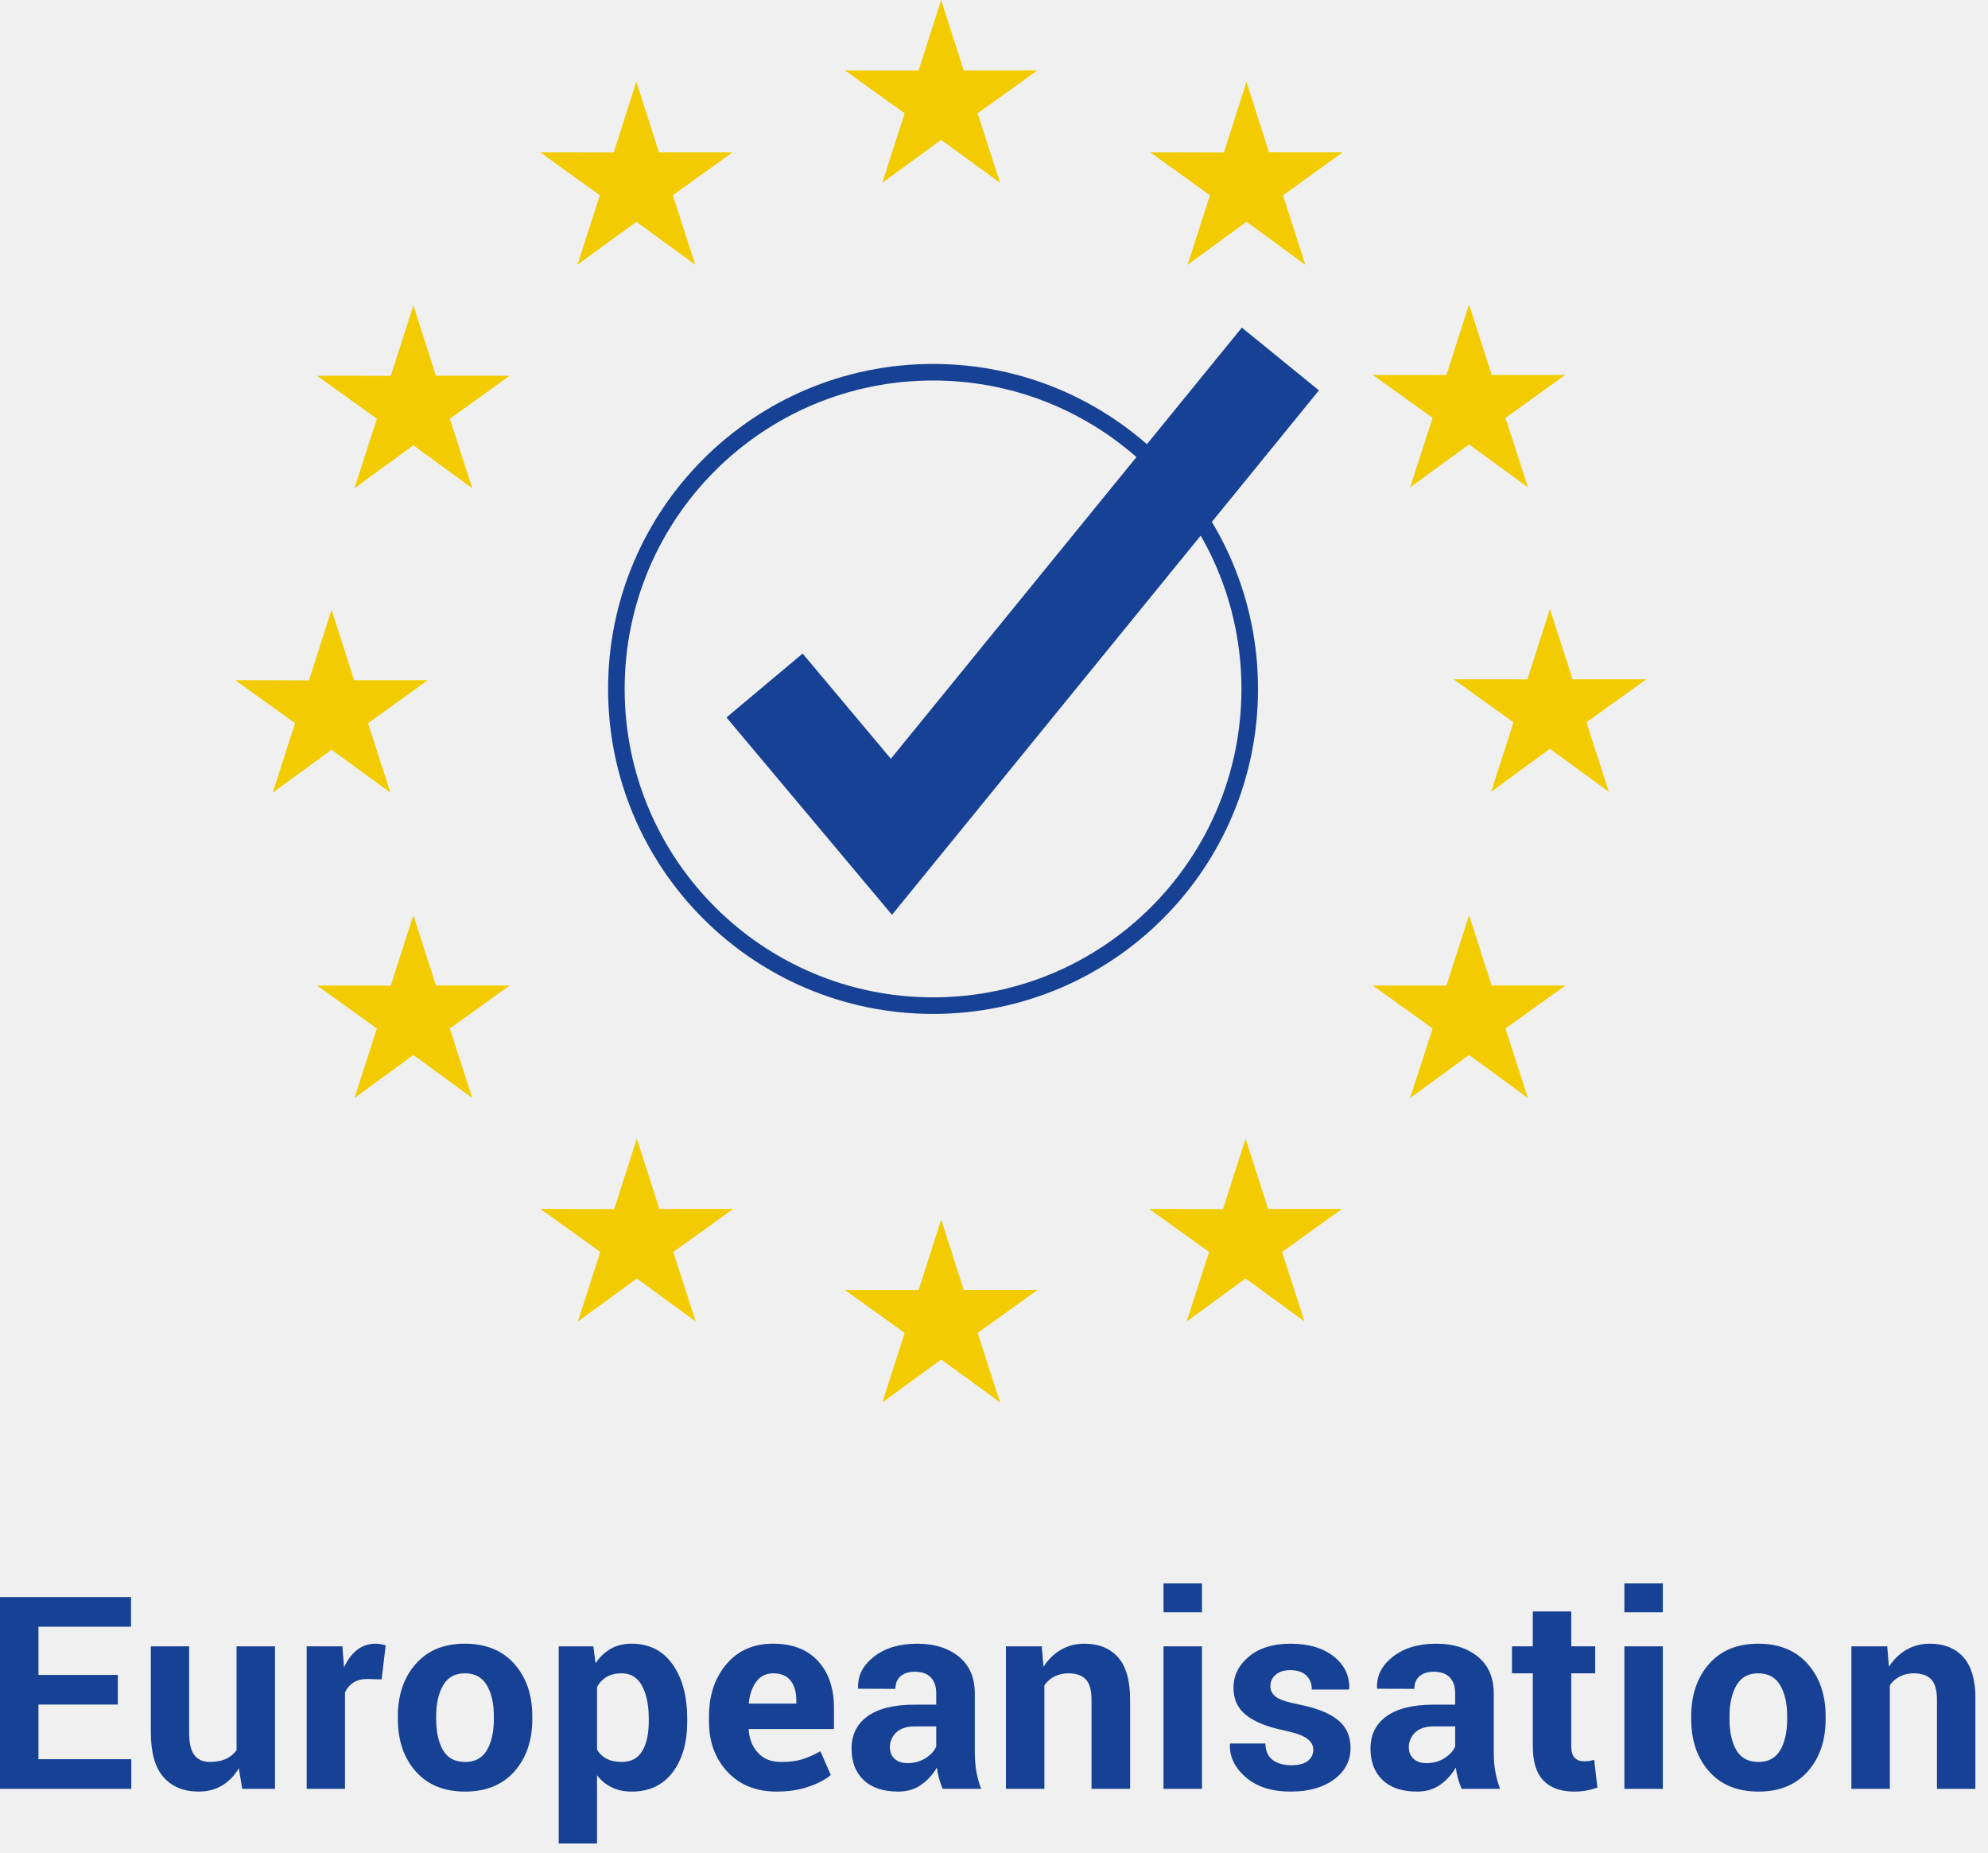
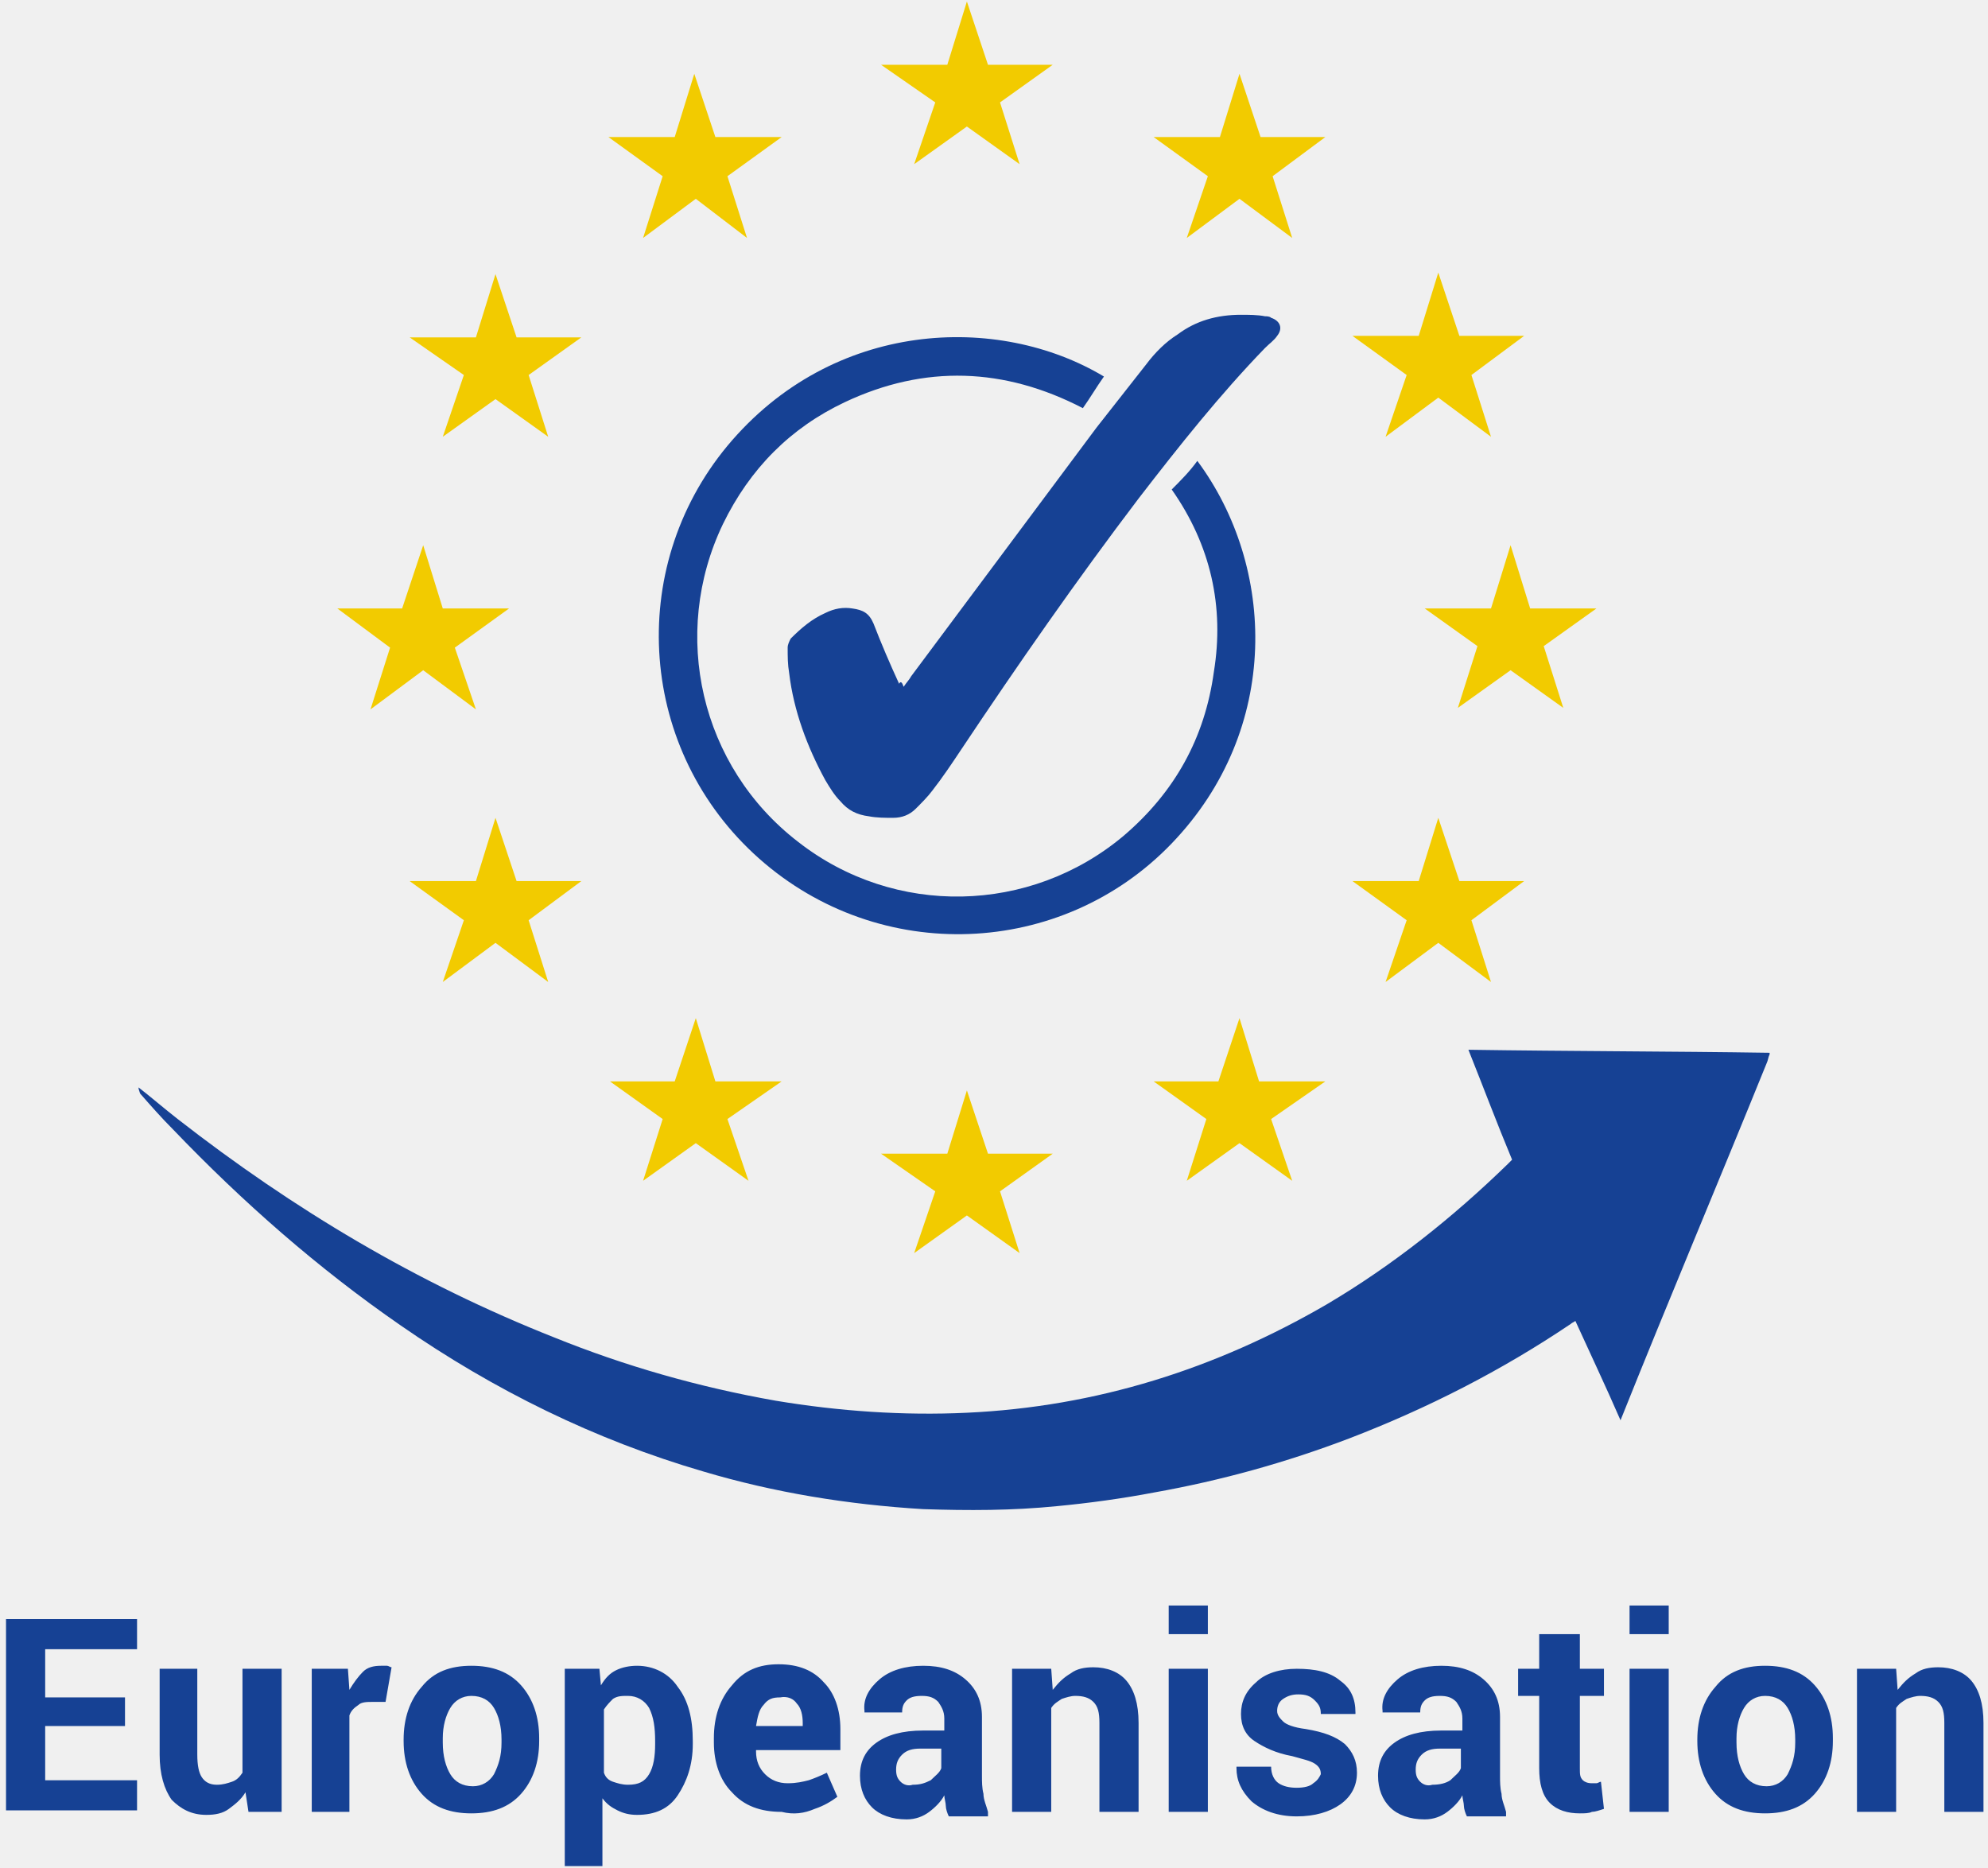
- <svg xmlns="http://www.w3.org/2000/svg" xmlns:xlink="http://www.w3.org/1999/xlink" width="132px" height="123px" viewBox="0 0 132 123" version="1.1">
-   <defs>
-     <polygon id="path-1" points="131.174 18 131.174 0.723 0 0.723 0 18 131.174 18" />
-   </defs>
-   <g id="Page-1" stroke="none" stroke-width="1" fill="none" fill-rule="evenodd">
-     <g id="eufa_logo_europeanisation">
-       <g id="Page-1">
-         <polygon id="Fill-1" fill="#F2CC00" points="62.491 0 60.992 4.676 56.1 4.672 60.068 7.524 58.581 12.139 62.491 9.286 66.402 12.139 64.913 7.524 68.885 4.672 63.99 4.672" />
-         <polygon id="Fill-2" fill="#F2CC00" points="38.344 17.576 42.254 14.723 46.162 17.576 44.677 12.961 48.645 10.109 43.75 10.109 42.252 5.43 40.753 10.113 35.86 10.109 39.83 12.961" />
-         <polygon id="Fill-3" fill="#F2CC00" points="27.446 20.272 25.948 24.954 21.055 24.948 25.024 27.803 23.536 32.418 27.446 29.563 31.356 32.418 29.869 27.803 33.838 24.948 28.944 24.948" />
-         <polygon id="Fill-4" fill="#F2CC00" points="22.015 49.775 25.923 52.628 24.437 48.013 28.406 45.16 23.513 45.16 22.015 40.484 20.517 45.171 15.621 45.16 19.592 48.013 18.105 52.628" />
-         <polygon id="Fill-5" fill="#F2CC00" points="28.945 65.431 27.447 60.755 25.948 65.436 21.055 65.431 25.024 68.284 23.537 72.899 27.447 70.042 31.357 72.899 29.869 68.284 33.838 65.431" />
-         <polygon id="Fill-6" fill="#F2CC00" points="43.781 80.267 42.282 75.596 40.785 80.271 35.891 80.267 39.858 83.12 38.373 87.735 42.285 84.882 46.191 87.735 44.706 83.12 48.675 80.267" />
-         <polygon id="Fill-7" fill="#F2CC00" points="63.991 85.643 62.493 80.967 60.997 85.647 56.101 85.643 60.071 88.496 58.585 93.111 62.495 90.258 66.403 93.111 64.916 88.496 68.886 85.643" />
-         <polygon id="Fill-8" fill="#F2CC00" points="84.202 80.267 82.706 75.596 81.205 80.271 76.314 80.267 80.281 83.12 78.796 87.735 82.706 84.882 86.617 87.735 85.127 83.12 89.098 80.267" />
-         <polygon id="Fill-9" fill="#F2CC00" points="99.043 65.431 97.543 60.755 96.042 65.436 91.151 65.431 95.123 68.284 93.63 72.899 97.543 70.042 101.452 72.899 99.961 68.284 103.934 65.431" />
-         <polygon id="Fill-10" fill="#F2CC00" points="109.31 45.103 104.415 45.103 102.912 40.427 101.418 45.107 96.521 45.103 100.494 47.956 99.009 52.571 102.912 49.713 106.825 52.571 105.337 47.956" />
-         <polygon id="Fill-11" fill="#F2CC00" points="93.632 32.355 97.542 29.502 101.452 32.355 99.962 27.741 103.933 24.892 99.045 24.892 97.542 20.216 96.041 24.896 91.15 24.892 95.124 27.741" />
-         <polygon id="Fill-12" fill="#F2CC00" points="82.763 5.436 81.267 10.118 76.371 10.107 80.338 12.966 78.853 17.582 82.767 14.723 86.674 17.582 85.188 12.966 89.159 10.107 84.26 10.107" />
-         <path d="M61.953,66.766 C73.566,66.766 82.98,57.352 82.98,45.739 C82.98,34.126 73.566,24.712 61.953,24.712 C50.34,24.712 40.926,34.126 40.926,45.739 C40.926,57.352 50.34,66.766 61.953,66.766 L61.953,66.766 Z" id="Stroke-13" stroke="#164194" stroke-width="1.1" />
-         <polyline id="Stroke-15" stroke="#164194" stroke-width="6.6" points="50.765 45.512 59.189 55.556 85.015 23.834" />
-         <g id="Group-18" transform="translate(0, 104.4)">
-           <mask id="mask-2" fill="white">
-             <use xlink:href="#path-1" />
-           </mask>
-           <g id="Clip-17" />
-           <path d="M7.825,6.8 L2.553,6.8 L2.553,3.6 L8.699,3.6 L8.699,1.633 L0,1.633 L0,14.363 L8.717,14.363 L8.717,12.396 L2.553,12.396 L2.553,8.767 L7.825,8.767 L7.825,6.8 Z M16.083,14.363 L18.26,14.363 L18.26,4.903 L15.707,4.903 L15.707,11.799 C15.52,12.057 15.281,12.251 14.99,12.382 C14.698,12.514 14.349,12.579 13.941,12.579 C13.486,12.579 13.142,12.429 12.909,12.128 C12.676,11.827 12.559,11.332 12.559,10.643 L12.559,4.903 L10.015,4.903 L10.015,10.612 C10.015,11.959 10.296,12.951 10.859,13.589 C11.421,14.227 12.201,14.547 13.198,14.547 C13.78,14.547 14.296,14.412 14.745,14.144 C15.194,13.876 15.564,13.495 15.856,12.999 L16.083,14.363 Z M25.609,4.833 C25.498,4.804 25.389,4.779 25.281,4.758 C25.173,4.738 25.055,4.728 24.927,4.728 C24.466,4.728 24.06,4.866 23.707,5.143 C23.354,5.42 23.067,5.806 22.846,6.302 L22.732,4.903 L20.363,4.903 L20.363,14.363 L22.907,14.363 L22.907,7.972 C23.035,7.686 23.222,7.464 23.466,7.307 C23.711,7.15 24.023,7.071 24.402,7.071 L25.338,7.097 L25.609,4.833 Z M26.417,9.729 C26.417,11.151 26.812,12.31 27.602,13.204 C28.392,14.099 29.486,14.547 30.885,14.547 C32.278,14.547 33.369,14.099 34.159,13.204 C34.949,12.31 35.344,11.151 35.344,9.729 L35.344,9.545 C35.344,8.129 34.948,6.972 34.155,6.074 C33.362,5.177 32.266,4.728 30.868,4.728 C29.474,4.728 28.384,5.178 27.598,6.079 C26.811,6.979 26.417,8.135 26.417,9.545 L26.417,9.729 Z M28.961,9.541 C28.961,8.709 29.114,8.027 29.421,7.494 C29.727,6.961 30.209,6.695 30.868,6.695 C31.532,6.695 32.019,6.96 32.328,7.49 C32.637,8.019 32.791,8.703 32.791,9.541 L32.791,9.725 C32.791,10.58 32.638,11.27 32.332,11.794 C32.026,12.317 31.544,12.579 30.885,12.579 C30.209,12.579 29.719,12.319 29.416,11.798 C29.113,11.277 28.961,10.586 28.961,9.725 L28.961,9.541 Z M45.63,9.712 C45.63,8.219 45.307,7.016 44.66,6.101 C44.013,5.185 43.104,4.728 41.932,4.728 C41.407,4.728 40.948,4.84 40.555,5.064 C40.162,5.289 39.825,5.608 39.545,6.022 L39.396,4.903 L37.097,4.903 L37.097,18 L39.641,18 L39.641,13.462 C39.915,13.818 40.245,14.088 40.629,14.271 C41.014,14.455 41.454,14.547 41.95,14.547 C43.109,14.547 44.013,14.121 44.66,13.27 C45.307,12.419 45.63,11.294 45.63,9.895 L45.63,9.712 Z M43.077,9.882 C43.077,10.711 42.933,11.368 42.645,11.853 C42.356,12.337 41.903,12.579 41.285,12.579 C40.889,12.579 40.555,12.509 40.284,12.369 C40.013,12.229 39.799,12.025 39.641,11.756 L39.641,7.606 C39.799,7.314 40.013,7.089 40.284,6.932 C40.555,6.774 40.883,6.695 41.268,6.695 C41.88,6.695 42.334,6.972 42.632,7.527 C42.929,8.082 43.077,8.805 43.077,9.699 L43.077,9.882 Z M53.652,14.235 C54.276,14.027 54.78,13.765 55.165,13.449 L54.474,11.871 C54.031,12.116 53.623,12.295 53.25,12.409 C52.877,12.523 52.408,12.579 51.842,12.579 C51.207,12.579 50.704,12.379 50.334,11.979 C49.964,11.578 49.756,11.067 49.709,10.446 L49.727,10.394 L55.375,10.394 L55.375,9.003 C55.375,7.692 55.022,6.651 54.317,5.882 C53.611,5.113 52.621,4.728 51.344,4.728 C50.044,4.722 49.008,5.174 48.236,6.083 C47.463,6.992 47.077,8.149 47.077,9.554 L47.077,9.904 C47.077,11.25 47.485,12.361 48.301,13.235 C49.117,14.109 50.207,14.547 51.571,14.547 C52.335,14.547 53.029,14.443 53.652,14.235 L53.652,14.235 Z M52.494,7.18 C52.747,7.504 52.874,7.937 52.874,8.479 L52.874,8.706 L49.744,8.706 L49.718,8.662 C49.782,8.074 49.951,7.599 50.225,7.237 C50.499,6.876 50.872,6.695 51.344,6.695 C51.857,6.695 52.24,6.857 52.494,7.18 L52.494,7.18 Z M65.145,14.363 C65,13.978 64.893,13.591 64.826,13.2 C64.759,12.81 64.726,12.393 64.726,11.95 L64.726,8.042 C64.726,6.981 64.373,6.163 63.668,5.589 C62.962,5.015 62.044,4.728 60.914,4.728 C59.719,4.728 58.754,5.018 58.019,5.598 C57.285,6.178 56.938,6.867 56.979,7.666 L56.988,7.718 L59.453,7.727 C59.453,7.371 59.566,7.093 59.79,6.892 C60.014,6.691 60.333,6.59 60.747,6.59 C61.214,6.59 61.566,6.716 61.805,6.966 C62.044,7.217 62.164,7.569 62.164,8.024 L62.164,8.776 L60.739,8.776 C59.369,8.776 58.327,9.031 57.613,9.541 C56.899,10.051 56.542,10.769 56.542,11.696 C56.542,12.576 56.81,13.272 57.346,13.782 C57.882,14.292 58.646,14.547 59.637,14.547 C60.232,14.547 60.743,14.395 61.171,14.092 C61.6,13.789 61.945,13.407 62.208,12.947 C62.237,13.197 62.285,13.442 62.352,13.681 C62.419,13.92 62.499,14.147 62.592,14.363 L65.145,14.363 Z M59.401,12.37 C59.191,12.177 59.086,11.924 59.086,11.609 C59.086,11.224 59.226,10.896 59.506,10.625 C59.786,10.354 60.197,10.219 60.739,10.219 L62.164,10.219 L62.164,11.556 C62.041,11.848 61.805,12.104 61.456,12.326 C61.106,12.547 60.707,12.658 60.258,12.658 C59.896,12.658 59.611,12.562 59.401,12.37 L59.401,12.37 Z M66.793,4.903 L66.793,14.363 L69.346,14.363 L69.346,7.484 C69.527,7.233 69.751,7.038 70.02,6.901 C70.288,6.764 70.591,6.695 70.929,6.695 C71.448,6.695 71.835,6.828 72.092,7.094 C72.348,7.36 72.476,7.811 72.476,8.448 L72.476,14.363 L75.038,14.363 L75.038,8.452 C75.038,7.17 74.77,6.229 74.234,5.628 C73.697,5.028 72.951,4.728 71.996,4.728 C71.424,4.728 70.908,4.862 70.448,5.13 C69.987,5.398 69.6,5.774 69.285,6.258 L69.171,4.903 L66.793,4.903 Z M77.255,14.363 L79.808,14.363 L79.808,4.903 L77.255,4.903 L77.255,14.363 Z M77.255,2.638 L79.808,2.638 L79.808,0.723 L77.255,0.723 L77.255,2.638 Z M86.828,12.518 C86.58,12.705 86.221,12.798 85.748,12.798 C85.241,12.798 84.83,12.684 84.516,12.457 C84.201,12.23 84.035,11.862 84.017,11.355 L81.683,11.355 L81.665,11.408 C81.63,12.224 81.979,12.951 82.71,13.589 C83.442,14.227 84.437,14.547 85.696,14.547 C86.891,14.547 87.853,14.277 88.581,13.738 C89.31,13.199 89.674,12.504 89.674,11.653 C89.674,10.86 89.391,10.238 88.826,9.786 C88.261,9.334 87.395,8.992 86.229,8.759 C85.472,8.613 84.969,8.447 84.721,8.26 C84.473,8.074 84.35,7.835 84.35,7.543 C84.35,7.24 84.468,6.988 84.704,6.787 C84.94,6.586 85.265,6.485 85.678,6.485 C86.145,6.485 86.499,6.605 86.741,6.844 C86.983,7.083 87.104,7.392 87.104,7.771 L89.569,7.771 L89.587,7.718 C89.616,6.855 89.273,6.141 88.559,5.576 C87.845,5.011 86.885,4.728 85.678,4.728 C84.53,4.728 83.614,5.012 82.929,5.58 C82.244,6.149 81.901,6.841 81.901,7.657 C81.901,8.426 82.186,9.034 82.754,9.48 C83.322,9.926 84.166,10.262 85.285,10.49 C86.019,10.647 86.522,10.828 86.793,11.032 C87.064,11.236 87.2,11.478 87.2,11.757 C87.2,12.078 87.076,12.332 86.828,12.518 L86.828,12.518 Z M99.602,14.363 C99.456,13.978 99.35,13.591 99.283,13.2 C99.216,12.81 99.182,12.393 99.182,11.95 L99.182,8.042 C99.182,6.981 98.83,6.163 98.124,5.589 C97.419,5.015 96.501,4.728 95.37,4.728 C94.175,4.728 93.211,5.018 92.476,5.598 C91.742,6.178 91.395,6.867 91.436,7.666 L91.445,7.718 L93.91,7.727 C93.91,7.371 94.022,7.093 94.247,6.892 C94.471,6.691 94.79,6.59 95.204,6.59 C95.67,6.59 96.023,6.716 96.262,6.966 C96.501,7.217 96.621,7.569 96.621,8.024 L96.621,8.776 L95.195,8.776 C93.826,8.776 92.784,9.031 92.07,9.541 C91.356,10.051 90.999,10.769 90.999,11.696 C90.999,12.576 91.267,13.272 91.803,13.782 C92.339,14.292 93.103,14.547 94.094,14.547 C94.688,14.547 95.2,14.395 95.628,14.092 C96.057,13.789 96.402,13.407 96.664,12.947 C96.693,13.197 96.742,13.442 96.809,13.681 C96.876,13.92 96.956,14.147 97.049,14.363 L99.602,14.363 Z M93.858,12.37 C93.648,12.177 93.543,11.924 93.543,11.609 C93.543,11.224 93.683,10.896 93.963,10.625 C94.242,10.354 94.653,10.219 95.195,10.219 L96.621,10.219 L96.621,11.556 C96.498,11.848 96.262,12.104 95.912,12.326 C95.563,12.547 95.163,12.658 94.715,12.658 C94.353,12.658 94.068,12.562 93.858,12.37 L93.858,12.37 Z M101.775,2.586 L101.775,4.903 L100.393,4.903 L100.393,6.695 L101.775,6.695 L101.775,11.521 C101.775,12.571 102.012,13.337 102.487,13.821 C102.962,14.305 103.64,14.547 104.52,14.547 C104.806,14.547 105.071,14.525 105.316,14.481 C105.561,14.437 105.811,14.372 106.068,14.284 L105.849,12.439 C105.721,12.474 105.609,12.499 105.512,12.514 C105.416,12.528 105.301,12.536 105.167,12.536 C104.91,12.536 104.707,12.457 104.555,12.3 C104.403,12.142 104.328,11.88 104.328,11.513 L104.328,6.695 L105.919,6.695 L105.919,4.903 L104.328,4.903 L104.328,2.586 L101.775,2.586 Z M107.855,14.363 L110.408,14.363 L110.408,4.903 L107.855,4.903 L107.855,14.363 Z M107.855,2.638 L110.408,2.638 L110.408,0.723 L107.855,0.723 L107.855,2.638 Z M112.293,9.729 C112.293,11.151 112.687,12.31 113.477,13.204 C114.267,14.099 115.361,14.547 116.76,14.547 C118.153,14.547 119.245,14.099 120.035,13.204 C120.825,12.31 121.219,11.151 121.219,9.729 L121.219,9.545 C121.219,8.129 120.823,6.972 120.03,6.074 C119.238,5.177 118.142,4.728 116.743,4.728 C115.35,4.728 114.26,5.178 113.473,6.079 C112.686,6.979 112.293,8.135 112.293,9.545 L112.293,9.729 Z M114.837,9.541 C114.837,8.709 114.99,8.027 115.296,7.494 C115.602,6.961 116.084,6.695 116.743,6.695 C117.407,6.695 117.894,6.96 118.203,7.49 C118.512,8.019 118.666,8.703 118.666,9.541 L118.666,9.725 C118.666,10.58 118.513,11.27 118.207,11.794 C117.901,12.317 117.419,12.579 116.76,12.579 C116.084,12.579 115.594,12.319 115.291,11.798 C114.988,11.277 114.837,10.586 114.837,9.725 L114.837,9.541 Z M122.929,4.903 L122.929,14.363 L125.482,14.363 L125.482,7.484 C125.662,7.233 125.887,7.038 126.155,6.901 C126.423,6.764 126.726,6.695 127.064,6.695 C127.583,6.695 127.971,6.828 128.227,7.094 C128.483,7.36 128.612,7.811 128.612,8.448 L128.612,14.363 L131.174,14.363 L131.174,8.452 C131.174,7.17 130.905,6.229 130.369,5.628 C129.833,5.028 129.087,4.728 128.131,4.728 C127.56,4.728 127.044,4.862 126.583,5.13 C126.123,5.398 125.735,5.774 125.42,6.258 L125.307,4.903 L122.929,4.903 Z" id="Fill-16" fill="#164194" mask="url(#mask-2)" />
-         </g>
-       </g>
+ <svg xmlns="http://www.w3.org/2000/svg" width="100%" height="100%" viewBox="0 0 132 124" version="1.1" xml:space="preserve" style="fill-rule:evenodd;clip-rule:evenodd;stroke-linejoin:round;stroke-miterlimit:1.414;">
+   <g>
+     <g>
+       <path d="M123.3,110.8l0,9.5l2.6,0l0,-6.9c0.2,-0.3 0.4,-0.4 0.7,-0.6c0.3,-0.1 0.6,-0.2 0.9,-0.2c0.5,0 0.9,0.1 1.2,0.4c0.3,0.3 0.4,0.7 0.4,1.4l0,5.9l2.6,0l0,-5.9c0,-1.3 -0.3,-2.2 -0.8,-2.8c-0.5,-0.6 -1.3,-0.9 -2.2,-0.9c-0.6,0 -1.1,0.1 -1.5,0.4c-0.5,0.3 -0.8,0.6 -1.2,1.1l-0.1,-1.4l-2.6,0ZM115.3,115.4c0,-0.8 0.2,-1.5 0.5,-2c0.3,-0.5 0.8,-0.8 1.4,-0.8c0.7,0 1.2,0.3 1.5,0.8c0.3,0.5 0.5,1.2 0.5,2.1l0,0.2c0,0.9 -0.2,1.5 -0.5,2.1c-0.3,0.5 -0.8,0.8 -1.4,0.8c-0.7,0 -1.2,-0.3 -1.5,-0.8c-0.3,-0.5 -0.5,-1.2 -0.5,-2.1l0,-0.3ZM112.7,115.6c0,1.4 0.4,2.6 1.2,3.5c0.8,0.9 1.9,1.3 3.3,1.3c1.4,0 2.5,-0.4 3.3,-1.3c0.8,-0.9 1.2,-2.1 1.2,-3.5l0,-0.2c0,-1.4 -0.4,-2.6 -1.2,-3.5c-0.8,-0.9 -1.9,-1.3 -3.3,-1.3c-1.4,0 -2.5,0.4 -3.3,1.4c-0.8,0.9 -1.2,2.1 -1.2,3.5l0,0.1ZM110.8,106.6l-2.6,0l0,1.9l2.6,0l0,-1.9ZM110.8,110.8l-2.6,0l0,9.5l2.6,0l0,-9.5ZM102.2,108.5l0,2.3l-1.4,0l0,1.8l1.4,0l0,4.8c0,1 0.2,1.8 0.7,2.3c0.5,0.5 1.2,0.7 2,0.7c0.3,0 0.6,0 0.8,-0.1c0.2,0 0.5,-0.1 0.8,-0.2l-0.2,-1.8c-0.1,0 -0.2,0.1 -0.3,0.1c-0.1,0 -0.2,0 -0.3,0c-0.3,0 -0.5,-0.1 -0.6,-0.2c-0.2,-0.2 -0.2,-0.4 -0.2,-0.8l0,-4.8l1.6,0l0,-1.8l-1.6,0l0,-2.3l-2.7,0ZM94.3,118.3c-0.2,-0.2 -0.3,-0.4 -0.3,-0.8c0,-0.4 0.1,-0.7 0.4,-1c0.3,-0.3 0.7,-0.4 1.2,-0.4l1.4,0l0,1.3c-0.1,0.3 -0.4,0.5 -0.7,0.8c-0.3,0.2 -0.7,0.3 -1.2,0.3c-0.3,0.1 -0.6,0 -0.8,-0.2M100,120.3c-0.1,-0.4 -0.3,-0.8 -0.3,-1.2c-0.1,-0.4 -0.1,-0.8 -0.1,-1.2l0,-3.9c0,-1.1 -0.4,-1.9 -1.1,-2.5c-0.7,-0.6 -1.6,-0.9 -2.8,-0.9c-1.2,0 -2.2,0.3 -2.9,0.9c-0.7,0.6 -1.1,1.3 -1,2.1l0,0.1l2.5,0c0,-0.4 0.1,-0.6 0.3,-0.8c0.2,-0.2 0.5,-0.3 1,-0.3c0.5,0 0.8,0.1 1.1,0.4c0.2,0.3 0.4,0.6 0.4,1.1l0,0.8l-1.4,0c-1.4,0 -2.4,0.3 -3.1,0.8c-0.7,0.5 -1.1,1.2 -1.1,2.2c0,0.9 0.3,1.6 0.8,2.1c0.5,0.5 1.3,0.8 2.3,0.8c0.6,0 1.1,-0.2 1.5,-0.5c0.4,-0.3 0.8,-0.7 1,-1.1c0,0.2 0.1,0.5 0.1,0.7c0,0.2 0.1,0.5 0.2,0.7l2.6,0l0,-0.3ZM87.2,118.4c-0.2,0.2 -0.6,0.3 -1.1,0.3c-0.5,0 -0.9,-0.1 -1.2,-0.3c-0.3,-0.2 -0.5,-0.6 -0.5,-1.1l-2.3,0l0,0.1c0,0.8 0.3,1.5 1,2.2c0.7,0.6 1.7,1 3,1c1.2,0 2.2,-0.3 2.9,-0.8c0.7,-0.5 1.1,-1.2 1.1,-2.1c0,-0.8 -0.3,-1.4 -0.8,-1.9c-0.6,-0.5 -1.4,-0.8 -2.6,-1c-0.8,-0.1 -1.3,-0.3 -1.5,-0.5c-0.2,-0.2 -0.4,-0.4 -0.4,-0.7c0,-0.3 0.1,-0.6 0.4,-0.8c0.3,-0.2 0.6,-0.3 1,-0.3c0.5,0 0.8,0.1 1.1,0.4c0.3,0.3 0.4,0.5 0.4,0.9l2.3,0l0,-0.1c0,-0.9 -0.3,-1.6 -1,-2.1c-0.7,-0.6 -1.7,-0.8 -2.9,-0.8c-1.1,0 -2.1,0.3 -2.7,0.9c-0.7,0.6 -1,1.3 -1,2.1c0,0.8 0.3,1.4 0.9,1.8c0.6,0.4 1.4,0.8 2.5,1c0.7,0.2 1.2,0.3 1.5,0.5c0.3,0.2 0.4,0.4 0.4,0.7c-0.1,0.2 -0.2,0.4 -0.5,0.6M80.2,106.6l-2.6,0l0,1.9l2.6,0l0,-1.9ZM80.2,110.8l-2.6,0l0,9.5l2.6,0l0,-9.5ZM67.2,110.8l0,9.5l2.6,0l0,-6.9c0.2,-0.3 0.4,-0.4 0.7,-0.6c0.3,-0.1 0.6,-0.2 0.9,-0.2c0.5,0 0.9,0.1 1.2,0.4c0.3,0.3 0.4,0.7 0.4,1.4l0,5.9l2.6,0l0,-5.9c0,-1.3 -0.3,-2.2 -0.8,-2.8c-0.5,-0.6 -1.3,-0.9 -2.2,-0.9c-0.6,0 -1.1,0.1 -1.5,0.4c-0.5,0.3 -0.8,0.6 -1.2,1.1l-0.1,-1.4l-2.6,0ZM59.8,118.3c-0.2,-0.2 -0.3,-0.4 -0.3,-0.8c0,-0.4 0.1,-0.7 0.4,-1c0.3,-0.3 0.7,-0.4 1.2,-0.4l1.4,0l0,1.3c-0.1,0.3 -0.4,0.5 -0.7,0.8c-0.4,0.2 -0.7,0.3 -1.2,0.3c-0.3,0.1 -0.6,0 -0.8,-0.2M65.6,120.3c-0.1,-0.4 -0.3,-0.8 -0.3,-1.2c-0.1,-0.4 -0.1,-0.8 -0.1,-1.2l0,-3.9c0,-1.1 -0.4,-1.9 -1.1,-2.5c-0.7,-0.6 -1.6,-0.9 -2.8,-0.9c-1.2,0 -2.2,0.3 -2.9,0.9c-0.7,0.6 -1.1,1.3 -1,2.1l0,0.1l2.5,0c0,-0.4 0.1,-0.6 0.3,-0.8c0.2,-0.2 0.5,-0.3 1,-0.3c0.5,0 0.8,0.1 1.1,0.4c0.2,0.3 0.4,0.6 0.4,1.1l0,0.8l-1.4,0c-1.4,0 -2.4,0.3 -3.1,0.8c-0.7,0.5 -1.1,1.2 -1.1,2.2c0,0.9 0.3,1.6 0.8,2.1c0.5,0.5 1.3,0.8 2.3,0.8c0.6,0 1.1,-0.2 1.5,-0.5c0.4,-0.3 0.8,-0.7 1,-1.1c0,0.2 0.1,0.5 0.1,0.7c0,0.2 0.1,0.5 0.2,0.7l2.6,0l0,-0.3ZM52.9,113.1c0.3,0.3 0.4,0.8 0.4,1.3l0,0.2l-3.1,0c0.1,-0.6 0.2,-1.1 0.5,-1.4c0.3,-0.4 0.6,-0.5 1.1,-0.5c0.5,-0.1 0.9,0.1 1.1,0.4M54.1,120.1c0.6,-0.2 1.1,-0.5 1.5,-0.8l-0.7,-1.6c-0.4,0.2 -0.9,0.4 -1.2,0.5c-0.4,0.1 -0.8,0.2 -1.4,0.2c-0.6,0 -1.1,-0.2 -1.5,-0.6c-0.4,-0.4 -0.6,-0.9 -0.6,-1.5l0,-0.1l5.6,0l0,-1.4c0,-1.3 -0.4,-2.4 -1.1,-3.1c-0.7,-0.8 -1.7,-1.2 -3,-1.2c-1.3,0 -2.3,0.4 -3.1,1.4c-0.8,0.9 -1.2,2.1 -1.2,3.5l0,0.3c0,1.3 0.4,2.5 1.2,3.3c0.8,0.9 1.9,1.3 3.3,1.3c0.8,0.2 1.5,0.1 2.2,-0.2M43.5,115.8c0,0.8 -0.1,1.5 -0.4,2c-0.3,0.5 -0.7,0.7 -1.4,0.7c-0.4,0 -0.7,-0.1 -1,-0.2c-0.3,-0.1 -0.5,-0.3 -0.6,-0.6l0,-4.2c0.2,-0.3 0.4,-0.5 0.6,-0.7c0.3,-0.2 0.6,-0.2 1,-0.2c0.6,0 1.1,0.3 1.4,0.8c0.3,0.6 0.4,1.3 0.4,2.2l0,0.2ZM46,115.6c0,-1.5 -0.3,-2.7 -1,-3.6c-0.6,-0.9 -1.6,-1.4 -2.7,-1.4c-0.5,0 -1,0.1 -1.4,0.3c-0.4,0.2 -0.7,0.5 -1,1l-0.1,-1.1l-2.3,0l0,13.1l2.5,0l0,-4.5c0.3,0.4 0.6,0.6 1,0.8c0.4,0.2 0.8,0.3 1.3,0.3c1.2,0 2.1,-0.4 2.7,-1.3c0.6,-0.9 1,-2 1,-3.4l0,-0.2ZM29.4,115.4c0,-0.8 0.2,-1.5 0.5,-2c0.3,-0.5 0.8,-0.8 1.4,-0.8c0.7,0 1.2,0.3 1.5,0.8c0.3,0.5 0.5,1.2 0.5,2.1l0,0.2c0,0.9 -0.2,1.5 -0.5,2.1c-0.3,0.5 -0.8,0.8 -1.4,0.8c-0.7,0 -1.2,-0.3 -1.5,-0.8c-0.3,-0.5 -0.5,-1.2 -0.5,-2.1l0,-0.3ZM26.8,115.6c0,1.4 0.4,2.6 1.2,3.5c0.8,0.9 1.9,1.3 3.3,1.3c1.4,0 2.5,-0.4 3.3,-1.3c0.8,-0.9 1.2,-2.1 1.2,-3.5l0,-0.2c0,-1.4 -0.4,-2.6 -1.2,-3.5c-0.8,-0.9 -1.9,-1.3 -3.3,-1.3c-1.4,0 -2.5,0.4 -3.3,1.4c-0.8,0.9 -1.2,2.1 -1.2,3.5l0,0.1ZM26,110.7c-0.1,0 -0.2,-0.1 -0.3,-0.1c-0.1,0 -0.2,0 -0.4,0c-0.5,0 -0.9,0.1 -1.2,0.4c-0.3,0.3 -0.6,0.7 -0.9,1.2l-0.1,-1.4l-2.4,0l0,9.5l2.5,0l0,-6.4c0.1,-0.3 0.3,-0.5 0.6,-0.7c0.2,-0.2 0.6,-0.2 0.9,-0.2l0.9,0l0.4,-2.3ZM16.5,120.3l2.2,0l0,-9.5l-2.6,0l0,6.9c-0.2,0.3 -0.4,0.5 -0.7,0.6c-0.3,0.1 -0.6,0.2 -1,0.2c-0.5,0 -0.8,-0.2 -1,-0.5c-0.2,-0.3 -0.3,-0.8 -0.3,-1.5l0,-5.7l-2.5,0l0,5.7c0,1.3 0.3,2.3 0.8,3c0.6,0.6 1.3,1 2.3,1c0.6,0 1.1,-0.1 1.5,-0.4c0.4,-0.3 0.8,-0.6 1.1,-1.1l0.2,1.3ZM8.2,112.7l-5.2,0l0,-3.2l6.1,0l0,-2l-8.7,0l0,12.7l8.7,0l0,-2l-6.1,0l0,-3.6l5.3,0l0,-1.9l-0.1,0Z" style="fill:#164194;fill-rule:nonzero;" />
+       <path d="M9.2,72.2c0.9,0.7 1.7,1.4 2.6,2.1c7.7,6 15.9,10.9 25,14.5c4.7,1.9 9.6,3.3 14.7,4.2c4.2,0.7 8.5,1 12.7,0.8c8.6,-0.4 16.5,-2.9 23.9,-7.2c4.4,-2.6 8.4,-5.8 12,-9.3c0.1,-0.1 0.2,-0.2 0.3,-0.3c-1,-2.4 -1.9,-4.8 -2.9,-7.3c6.7,0.1 13.4,0.1 20,0.2l0,0.1c-0.1,0.2 -0.1,0.4 -0.2,0.6c-3.2,7.9 -6.5,15.7 -9.7,23.7c-1,-2.3 -2,-4.4 -3,-6.6c-0.1,0.1 -0.2,0.1 -0.3,0.2c-4.6,3.1 -9.5,5.6 -14.7,7.6c-4.2,1.6 -8.5,2.8 -13,3.6c-2.1,0.4 -4.3,0.7 -6.4,0.9c-3,0.3 -5.9,0.3 -8.9,0.2c-5,-0.3 -9.9,-1.1 -14.6,-2.5c-7.2,-2.1 -13.9,-5.4 -20.1,-9.7c-5.5,-3.8 -10.5,-8.2 -15.1,-13c-0.8,-0.8 -1.5,-1.6 -2.2,-2.4c-0.1,-0.3 -0.1,-0.3 -0.1,-0.4" style="fill:#164194;fill-rule:nonzero;" />
+       <path d="M77.8,32.5c0.6,-0.6 1.2,-1.2 1.7,-1.9c5.2,7 5.6,17.8 -1.7,25.4c-7.3,7.6 -19.4,8.1 -27.4,1c-8,-7.1 -8.9,-19.2 -2.1,-27.4c7,-8.4 18,-8.8 25,-4.6c-0.5,0.7 -0.9,1.4 -1.4,2.1c-5.2,-2.7 -10.5,-2.9 -15.8,-0.4c-3.6,1.7 -6.3,4.4 -8.1,8.1c-3.5,7.3 -1.5,16.1 5,21.1c6.4,5 15.4,4.8 21.6,-0.4c3.4,-2.9 5.4,-6.5 6,-10.9c0.7,-4.3 -0.2,-8.4 -2.8,-12.1" style="fill:#164194;fill-rule:nonzero;" />
+       <path d="M60,45.6c0.2,-0.3 0.4,-0.5 0.5,-0.7c4.1,-5.5 8.2,-11 12.3,-16.5c1.1,-1.4 2.2,-2.8 3.3,-4.2c0.6,-0.8 1.3,-1.5 2.1,-2c1.2,-0.9 2.6,-1.3 4.2,-1.3c0.5,0 1.1,0 1.6,0.1c0.1,0 0.3,0 0.4,0.1c0.6,0.2 0.8,0.7 0.4,1.2c-0.2,0.3 -0.5,0.5 -0.8,0.8c-3,3.1 -5.7,6.5 -8.4,10c-4.1,5.4 -8,11 -11.8,16.7c-0.6,0.9 -1.2,1.8 -1.9,2.7c-0.3,0.4 -0.7,0.8 -1.1,1.2c-0.4,0.4 -0.9,0.6 -1.5,0.6c-0.5,0 -1.1,0 -1.6,-0.1c-0.8,-0.1 -1.4,-0.4 -1.9,-1c-0.4,-0.4 -0.7,-0.9 -1,-1.4c-1.2,-2.2 -2.1,-4.6 -2.4,-7.1c-0.1,-0.6 -0.1,-1.1 -0.1,-1.7c0,-0.2 0.1,-0.4 0.2,-0.6c0.7,-0.7 1.4,-1.3 2.3,-1.7c0.6,-0.3 1.2,-0.4 1.8,-0.3c0.7,0.1 1.1,0.3 1.4,1c0.5,1.3 1.1,2.7 1.7,4c0.1,-0.2 0.2,-0.1 0.3,0.2" style="fill:#164194;fill-rule:nonzero;" />
    </g>
+     <path d="M64.2,0.1l-1.3,4.2l-4.4,0l3.6,2.5l-1.4,4.1l3.5,-2.5l3.5,2.5l-1.3,-4.1l3.5,-2.5l-4.3,0l-1.4,-4.2Z" style="fill:#f2cb00;fill-rule:nonzero;" />
+     <path d="M42.7,15.8l3.5,-2.6l3.4,2.6l-1.3,-4.1l3.6,-2.6l-4.4,0l-1.4,-4.2l-1.3,4.2l-4.4,0l3.6,2.6l-1.3,4.1Z" style="fill:#f2cb00;fill-rule:nonzero;" />
+     <path d="M32.9,18.2l-1.3,4.2l-4.4,0l3.6,2.5l-1.4,4.1l3.5,-2.5l3.5,2.5l-1.3,-4.1l3.5,-2.5l-4.3,0l-1.4,-4.2Z" style="fill:#f2cb00;fill-rule:nonzero;" />
+     <path d="M28.1,44.5l3.5,2.6l-1.4,-4.1l3.6,-2.6l-4.4,0l-1.3,-4.2l-1.4,4.2l-4.3,0l3.5,2.6l-1.3,4.1l3.5,-2.6Z" style="fill:#f2cb00;fill-rule:nonzero;" />
+     <path d="M34.3,58.5l-1.4,-4.2l-1.3,4.2l-4.4,0l3.6,2.6l-1.4,4.1l3.5,-2.6l3.5,2.6l-1.3,-4.1l3.5,-2.6l-4.3,0Z" style="fill:#f2cb00;fill-rule:nonzero;" />
+     <path d="M47.5,71.8l-1.3,-4.2l-1.4,4.2l-4.3,0l3.5,2.5l-1.3,4.1l3.5,-2.5l3.5,2.5l-1.4,-4.1l3.6,-2.5l-4.4,0Z" style="fill:#f2cb00;fill-rule:nonzero;" />
+     <path d="M65.6,76.6l-1.4,-4.2l-1.3,4.2l-4.4,0l3.6,2.5l-1.4,4.1l3.5,-2.5l3.5,2.5l-1.3,-4.1l3.5,-2.5l-4.3,0Z" style="fill:#f2cb00;fill-rule:nonzero;" />
+     <path d="M83.6,71.8l-1.3,-4.2l-1.4,4.2l-4.3,0l3.5,2.5l-1.3,4.1l3.5,-2.5l3.5,2.5l-1.4,-4.1l3.6,-2.5l-4.4,0Z" style="fill:#f2cb00;fill-rule:nonzero;" />
+     <path d="M96.9,58.5l-1.4,-4.2l-1.3,4.2l-4.4,0l3.6,2.6l-1.4,4.1l3.5,-2.6l3.5,2.6l-1.3,-4.1l3.5,-2.6l-4.3,0Z" style="fill:#f2cb00;fill-rule:nonzero;" />
+     <path d="M106,40.4l-4.4,0l-1.3,-4.2l-1.3,4.2l-4.4,0l3.5,2.5l-1.3,4.1l3.5,-2.5l3.5,2.5l-1.3,-4.1l3.5,-2.5Z" style="fill:#f2cb00;fill-rule:nonzero;" />
+     <path d="M92,29l3.5,-2.6l3.5,2.6l-1.3,-4.1l3.5,-2.6l-4.3,0l-1.4,-4.2l-1.3,4.2l-4.4,0l3.6,2.6l-1.4,4.1Z" style="fill:#f2cb00;fill-rule:nonzero;" />
+     <path d="M82.3,4.9l-1.3,4.2l-4.4,0l3.6,2.6l-1.4,4.1l3.5,-2.6l3.5,2.6l-1.3,-4.1l3.5,-2.6l-4.3,0l-1.4,-4.2Z" style="fill:#f2cb00;fill-rule:nonzero;" />
  </g>
</svg>
